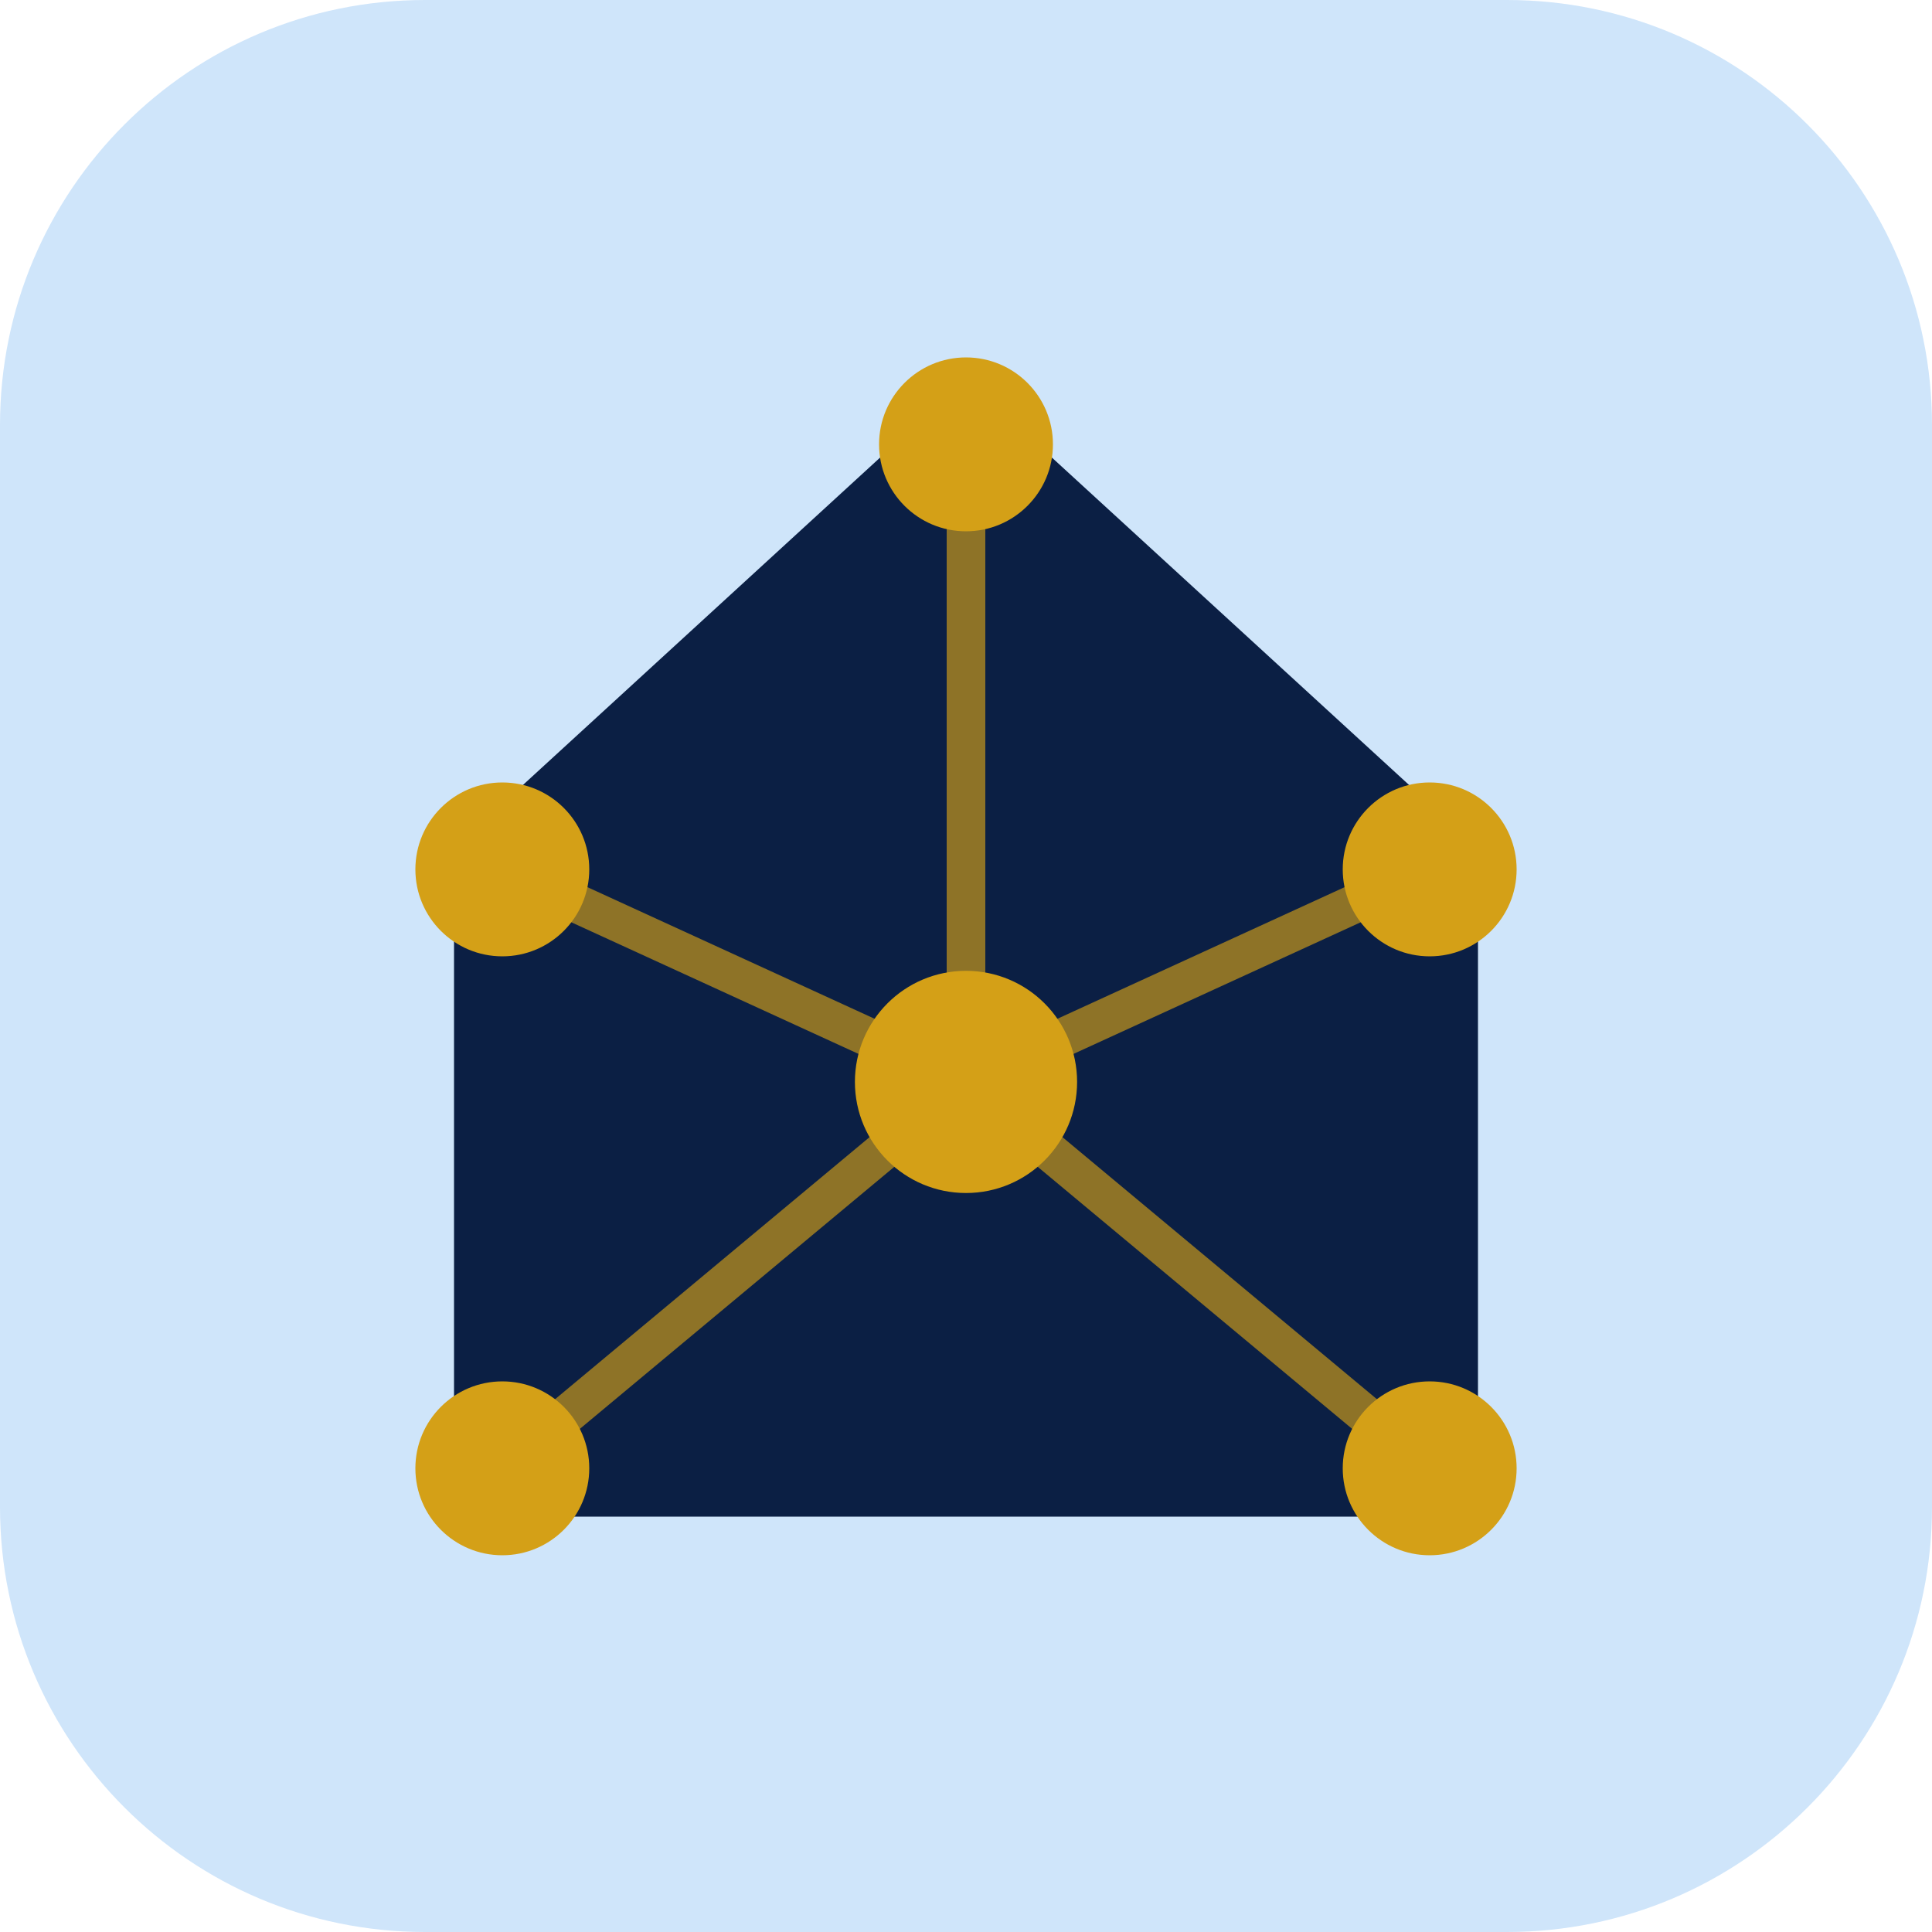
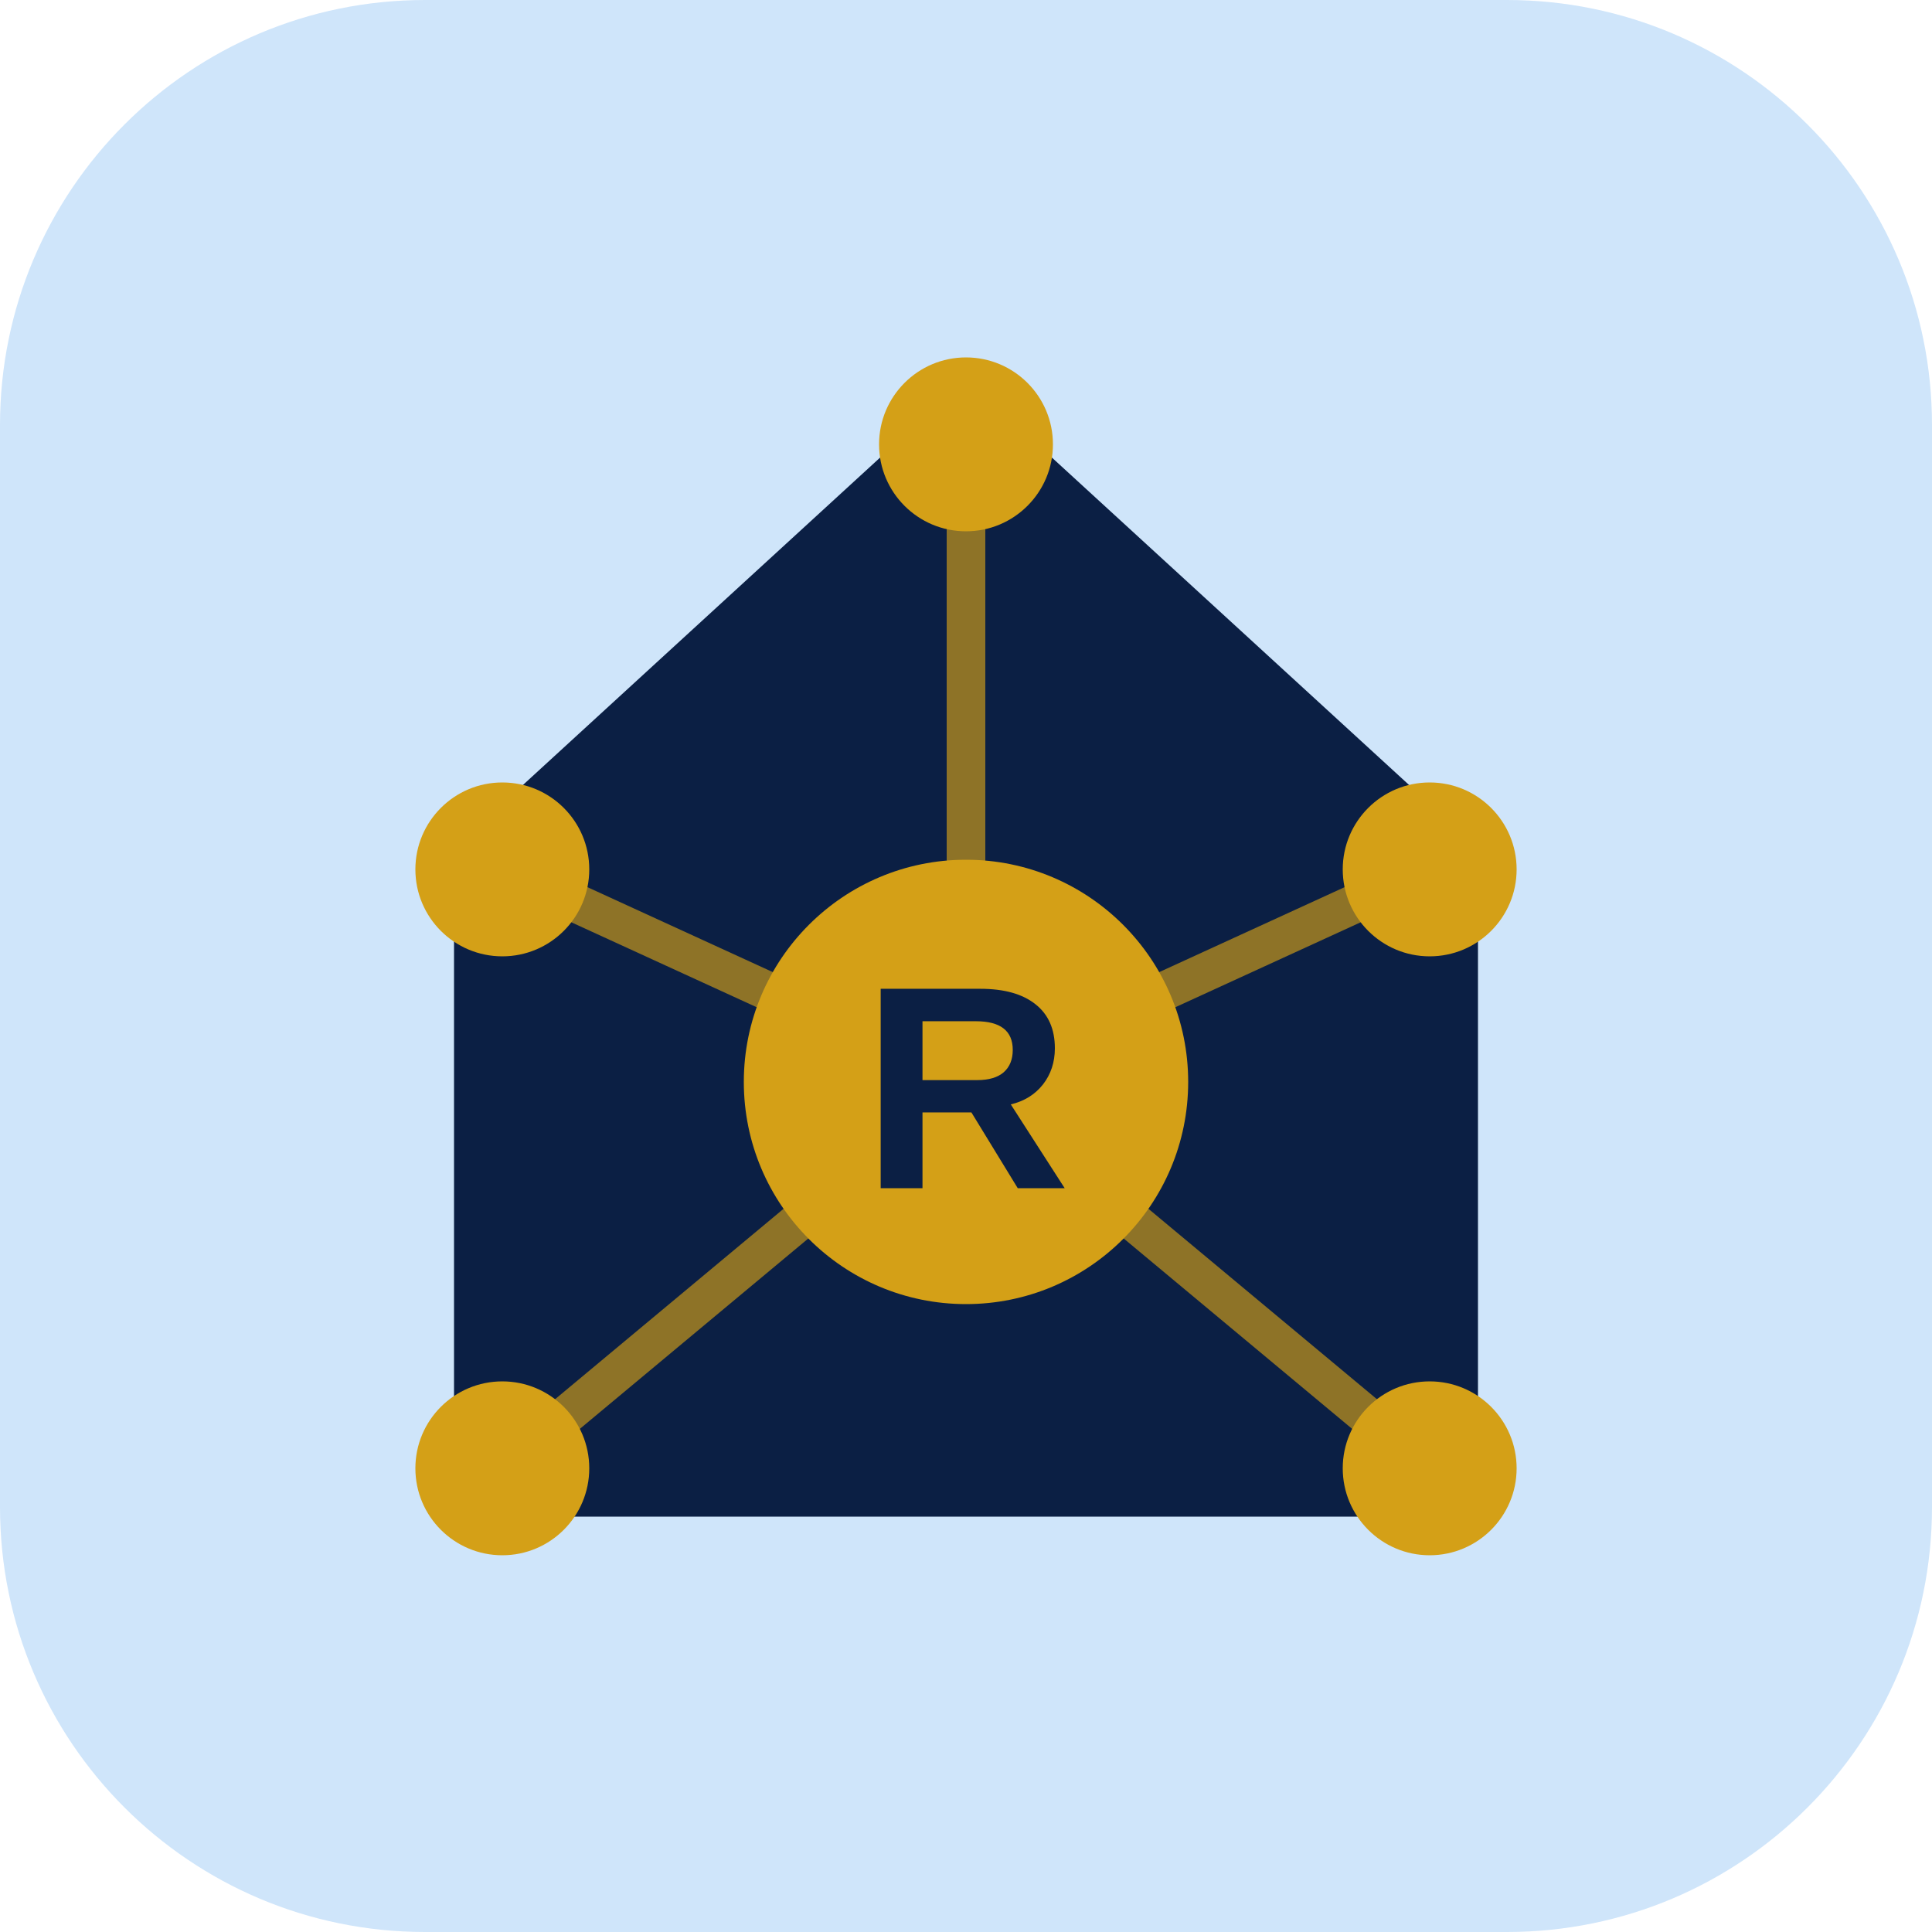
<svg xmlns="http://www.w3.org/2000/svg" viewBox="0 0 200 200" width="512" height="512" role="img" aria-label="RealtorBoss">
  <rect width="200" height="200" rx="44" fill="#CFE5FA" />
  <path d="M100 46 L52 90 L52 152 L148 152 L148 90 Z" fill="#0B1F44" stroke="#0B1F44" stroke-width="10" stroke-linejoin="round" stroke-linecap="round" />
  <g stroke="#D4A017" stroke-width="4" opacity="0.65">
    <line x1="100" y1="112" x2="100" y2="46" />
    <line x1="100" y1="112" x2="52" y2="90" />
    <line x1="100" y1="112" x2="148" y2="90" />
    <line x1="100" y1="112" x2="52" y2="152" />
    <line x1="100" y1="112" x2="148" y2="152" />
  </g>
  <g fill="#D4A017">
    <circle cx="100" cy="46" r="9" />
    <circle cx="52" cy="90" r="9" />
    <circle cx="148" cy="90" r="9" />
    <circle cx="52" cy="152" r="9" />
    <circle cx="148" cy="152" r="9" />
-     <circle cx="100" cy="112" r="11.5" />
  </g>
+   <circle cx="100" cy="112" r="23" fill="#D4A017" />
+   <text x="100" y="123" text-anchor="middle" font-family="Arial, Helvetica, sans-serif" font-weight="700" font-size="30" fill="#0B1F44">R</text>
</svg>
